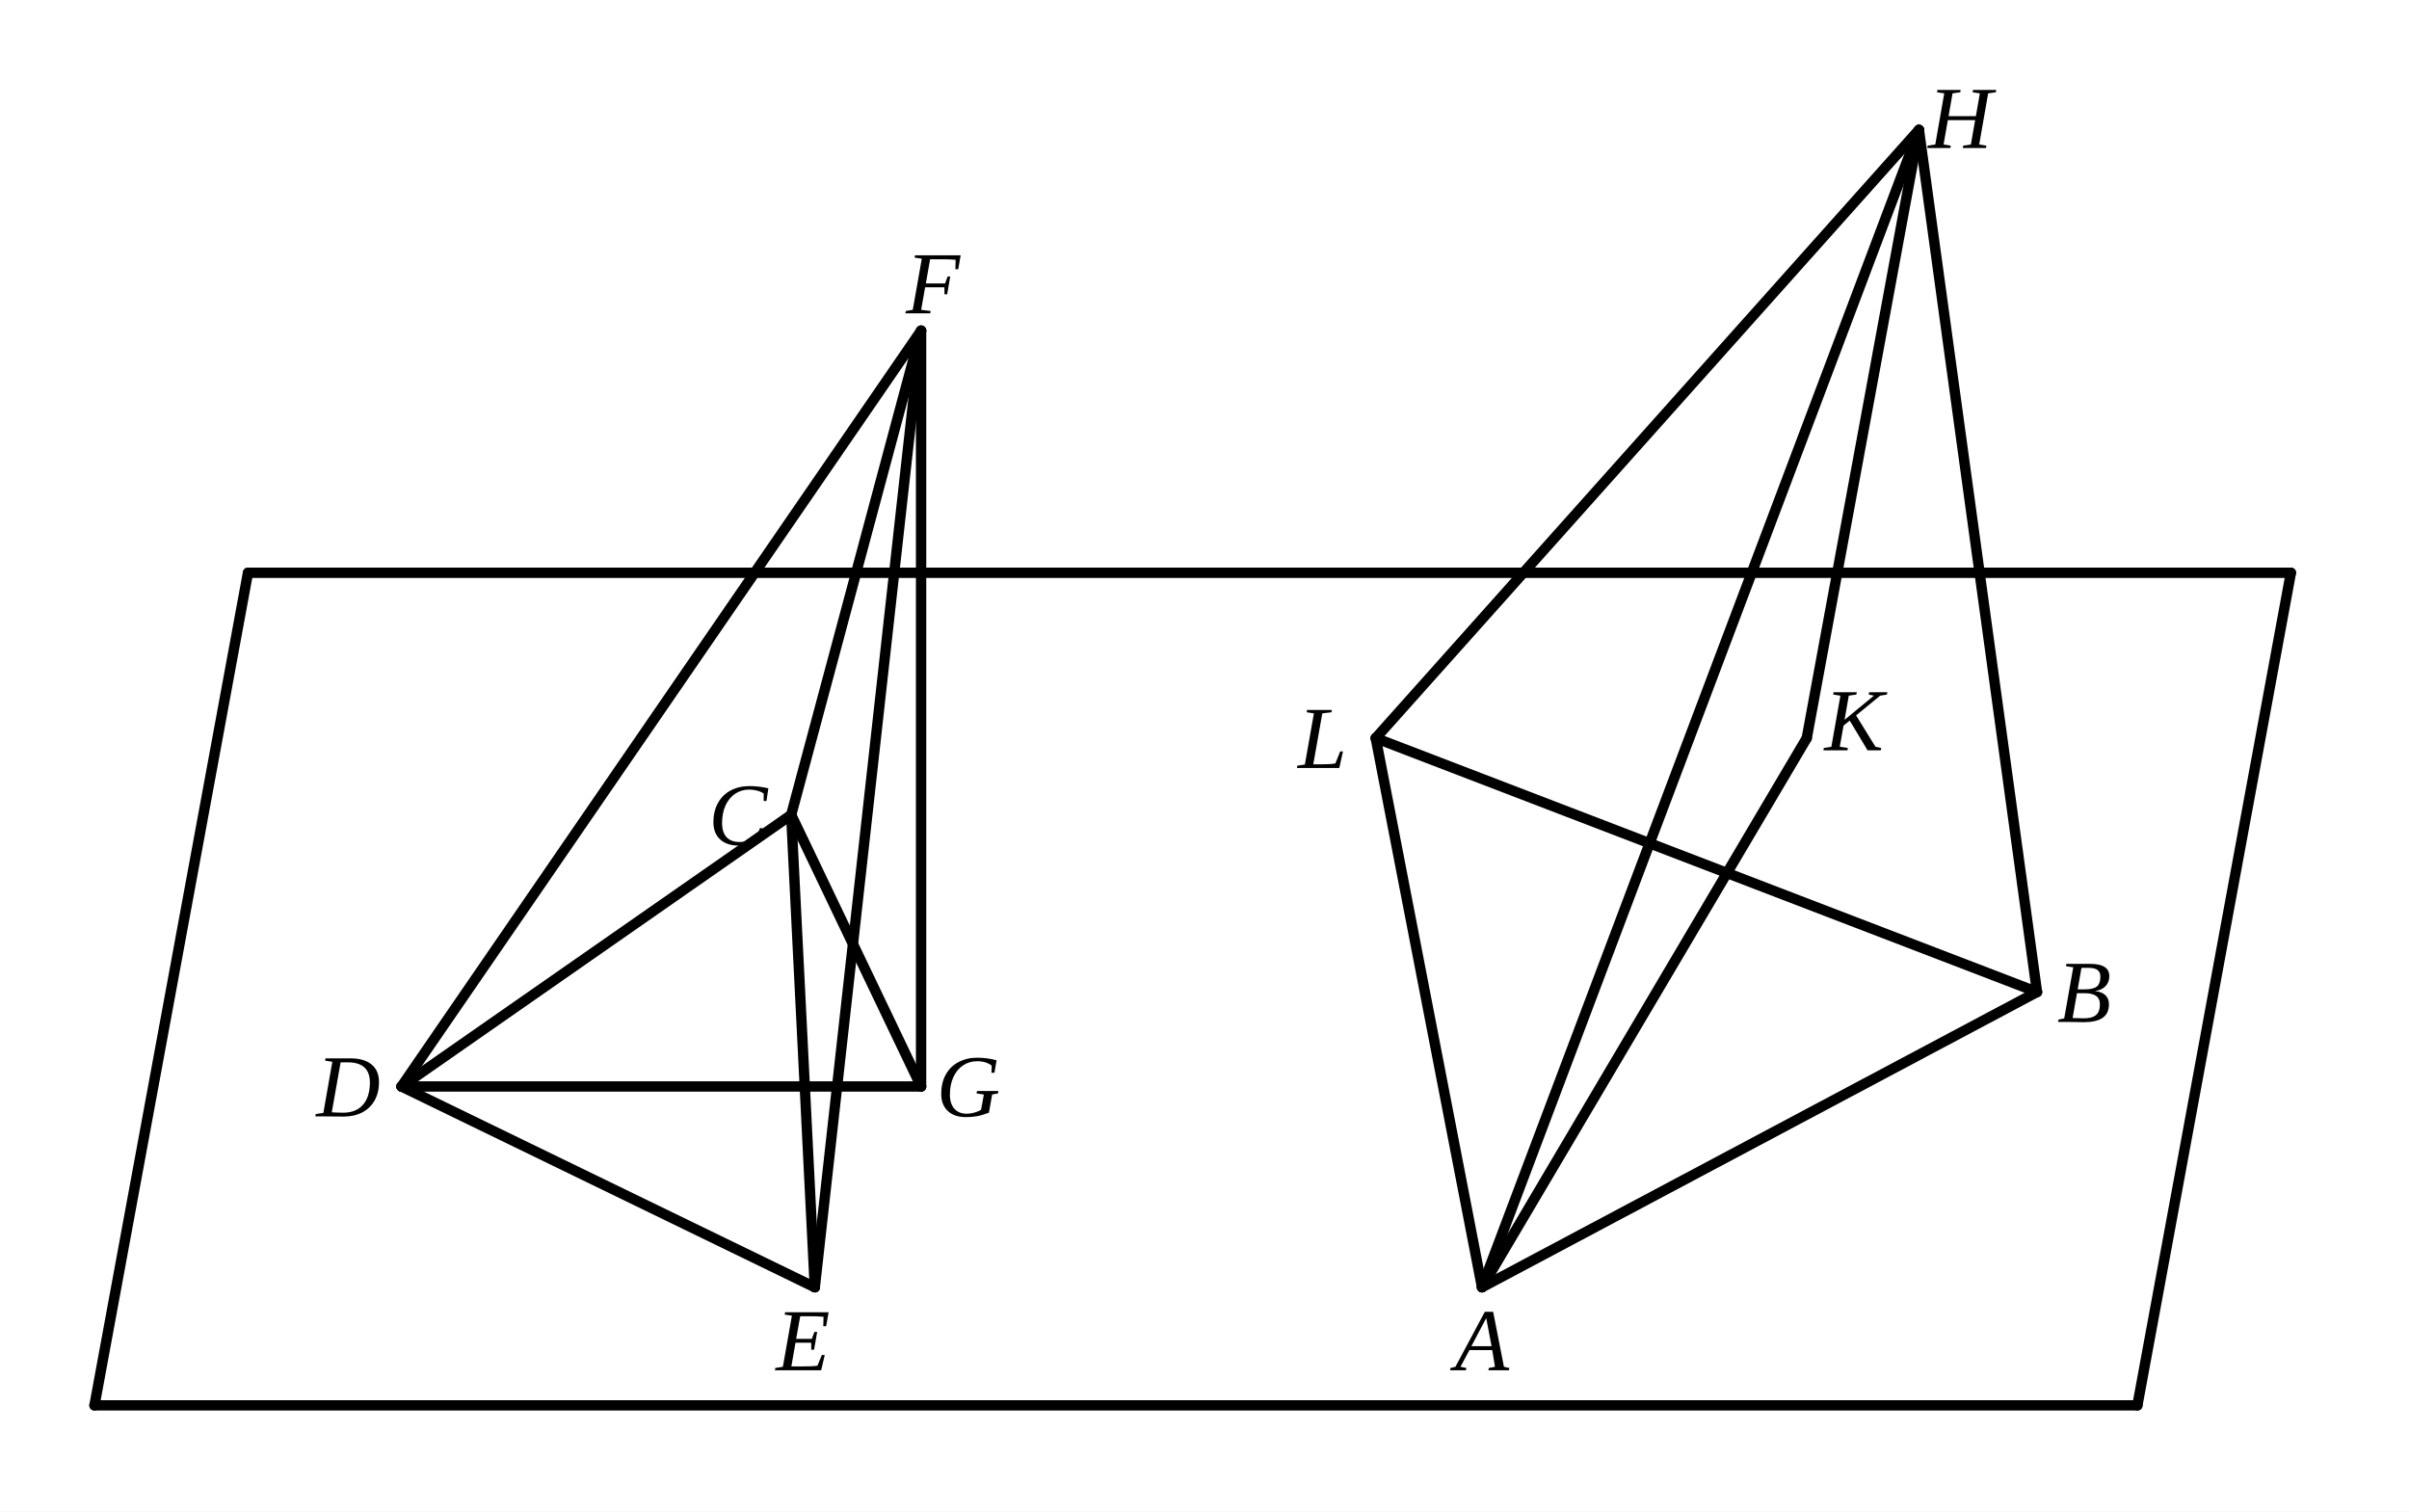
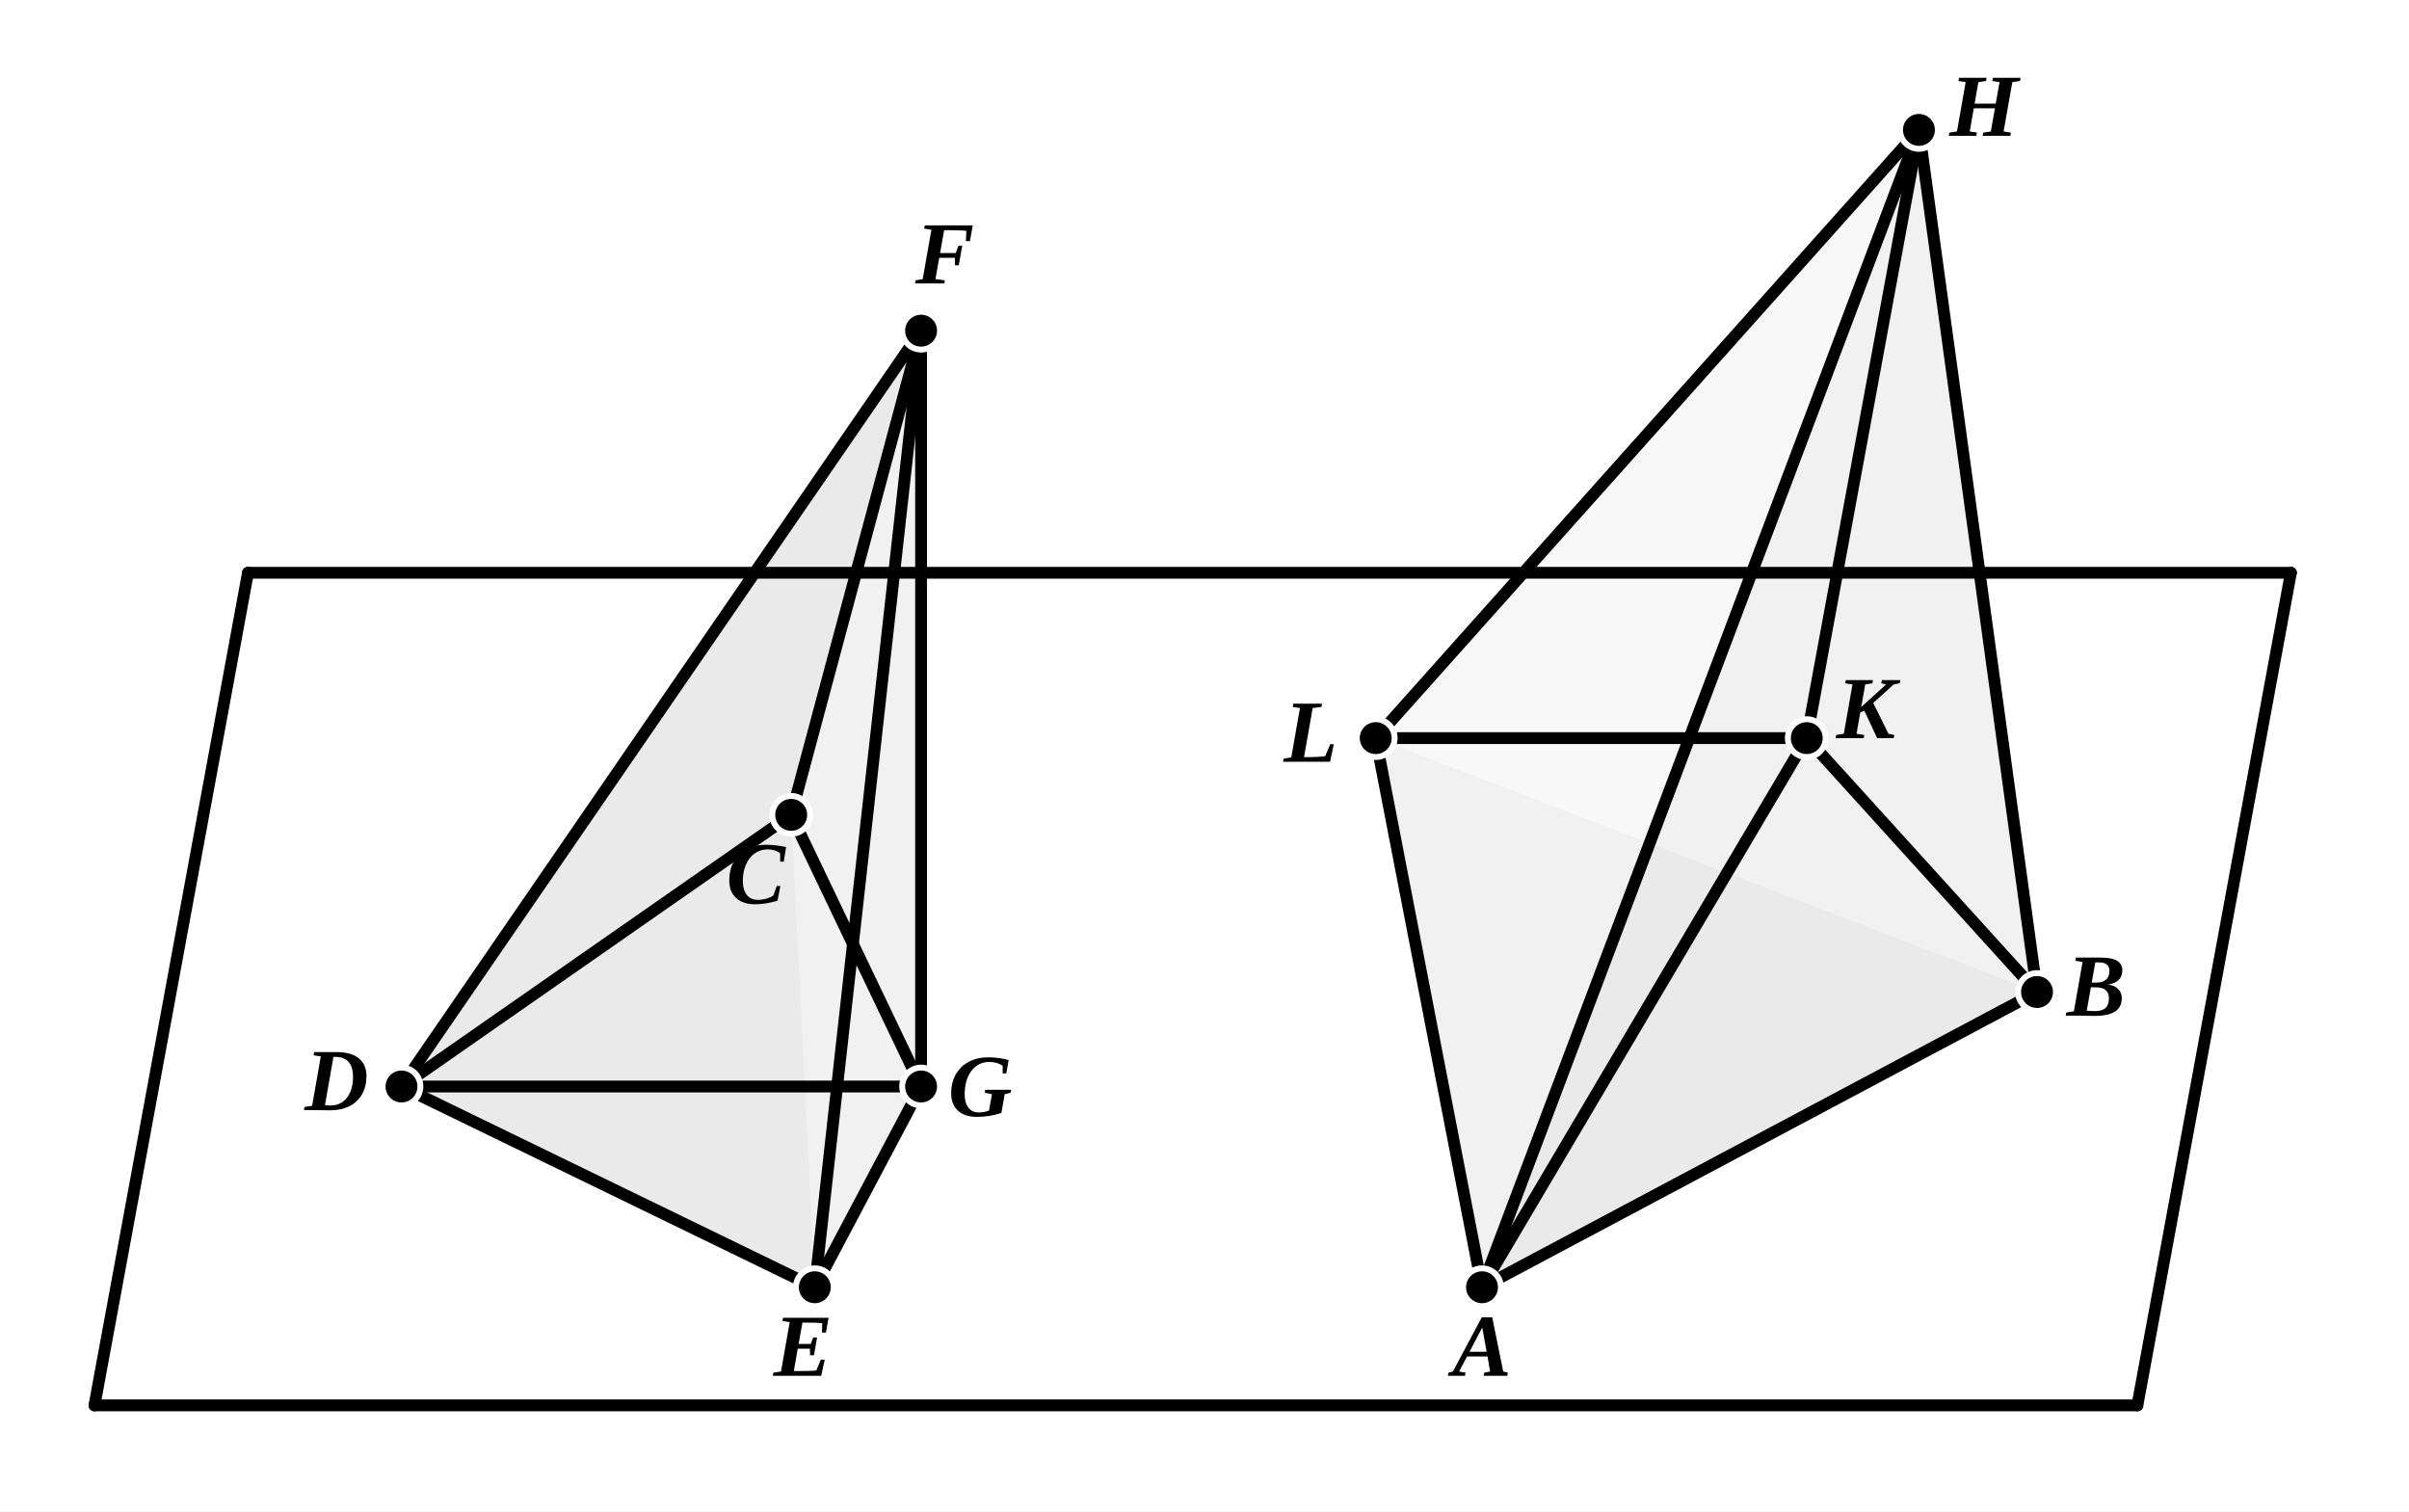
- <svg xmlns="http://www.w3.org/2000/svg" viewBox="0 0 408 256" width="100%" height="100%">
+ <svg xmlns="http://www.w3.org/2000/svg" viewBox="0 0 408 256" width="408" height="256" class="euclid-graphic" data-graphic-id="0331.g1" data-folio="0331" data-graphic="g1" data-proposition="XI.26">
  <style>
-     .bg { fill: #ffffff; }
-     .line { stroke: #000000; stroke-width: 1.75; stroke-linecap: round; stroke-linejoin: round; fill: none; }
-     .dashed { stroke: #000000; stroke-width: 1.5; stroke-dasharray: 4,3; stroke-linecap: round; stroke-linejoin: round; fill: none; }
-     .el { cursor: pointer; transition: stroke 0.15s ease; }
-     .el:hover .line, .el:hover .dashed { stroke: #0284c7; stroke-width: 2.5; }
-     .el:hover .lbl { fill: #0284c7; }
-     .lbl { font-family: "Times New Roman", Times, Georgia, serif; font-size: 15px; font-style: italic; fill: #000000; text-anchor: middle; dominant-baseline: central; user-select: none; }
+     .euclid-graphic {
+       font-family: 'Times New Roman', 'Georgia', serif;
+       font-style: italic;
+       background-color: #ffffff;
+     }
+     .geom-line {
+       stroke: #000000;
+       stroke-width: 2.0;
+       stroke-linecap: round;
+       stroke-linejoin: round;
+       fill: none;
+       transition: stroke 0.15s, stroke-width 0.15s;
+     }
+     .geom-polygon {
+       fill: #000000;
+       fill-opacity: 0.03;
+       stroke: none;
+       transition: fill-opacity 0.15s;
+     }
+     .wedge, .angle {
+       fill: #ef4444;
+       fill-opacity: 0.24;
+       stroke: #ef4444;
+       stroke-width: 2;
+       stroke-linejoin: round;
+       transition: opacity 0.12s ease;
+     }
+     .geom-point {
+       fill: #000000;
+       stroke: #ffffff;
+       stroke-width: 1;
+     }
+     .geom-label {
+       font-size: 15px;
+       font-weight: bold;
+       fill: #000000;
+       user-select: none;
+     }
+     .geom-overlay {
+       opacity: 0;
+       pointer-events: none;
+       transition: opacity 0.12s ease;
+     }
+     [data-ref]:hover, .highlight, .geom-highlight-active {
+       opacity: 1 !important;
+       stroke: #ef4444 !important;
+       stroke-width: 3.5 !important;
+       cursor: pointer;
+     }
+     text[data-ref]:hover, text.highlight, text.geom-highlight-active {
+       fill: #ef4444 !important;
+       stroke: none !important;
+     }
+     .geom-polygon:hover, .geom-polygon.highlight, polygon.geom-highlight-active,
+     path.wedge.geom-highlight-active, path.angle.geom-highlight-active {
+       opacity: 1 !important;
+       fill-opacity: 0.24 !important;
+       fill: #ef4444 !important;
+       stroke: #ef4444 !important;
+       stroke-width: 2.5 !important;
+     }
+     .geom-point:hover, .geom-point.highlight, circle.geom-point.geom-highlight-active {
+       r: 5.0 !important;
+       fill: #ef4444 !important;
+       stroke: #ffffff !important;
+       stroke-width: 1.5 !important;
+     }
  </style>
-   <rect class="bg" width="408" height="256" />
-   <g class="el">
-     <line class="line" x1="42.0" y1="97.0" x2="388.0" y2="97.0" />
-     <line class="line" x1="388.0" y1="97.0" x2="362.0" y2="238.0" />
-     <line class="line" x1="362.0" y1="238.0" x2="16.0" y2="238.0" />
-     <line class="line" x1="16.0" y1="238.0" x2="42.0" y2="97.0" />
-     <line class="line" x1="156.0" y1="56.0" x2="68.0" y2="184.0" />
-     <line class="line" x1="156.0" y1="56.0" x2="138.0" y2="218.0" />
-     <line class="line" x1="156.0" y1="56.0" x2="156.0" y2="184.0" />
-     <line class="line" x1="156.0" y1="56.0" x2="134.0" y2="138.0" />
-     <line class="line" x1="68.0" y1="184.0" x2="138.0" y2="218.0" />
-     <line class="line" x1="68.0" y1="184.0" x2="156.0" y2="184.0" />
-     <line class="line" x1="68.0" y1="184.0" x2="134.0" y2="138.0" />
-     <line class="line" x1="134.0" y1="138.0" x2="138.0" y2="218.0" />
-     <line class="line" x1="134.0" y1="138.0" x2="156.0" y2="184.0" />
-     <line class="line" x1="325.0" y1="22.0" x2="251.0" y2="218.0" />
-     <line class="line" x1="325.0" y1="22.0" x2="233.0" y2="125.0" />
-     <line class="line" x1="325.0" y1="22.0" x2="306.0" y2="125.0" />
-     <line class="line" x1="325.0" y1="22.0" x2="345.0" y2="168.0" />
-     <line class="line" x1="251.0" y1="218.0" x2="233.0" y2="125.0" />
-     <line class="line" x1="251.0" y1="218.0" x2="306.0" y2="125.0" />
-     <line class="line" x1="251.0" y1="218.0" x2="345.0" y2="168.0" />
-     <line class="line" x1="233.0" y1="125.0" x2="345.0" y2="168.0" />
-     <text class="lbl" x="332.0" y="20.0">H</text>
-     <text class="lbl" x="158.0" y="48.0">F</text>
-     <text class="lbl" x="224.0" y="125.0">L</text>
-     <text class="lbl" x="314.0" y="122.0">K</text>
-     <text class="lbl" x="125.0" y="138.0">C</text>
-     <text class="lbl" x="59.0" y="184.0">D</text>
-     <text class="lbl" x="164.0" y="184.0">G</text>
-     <text class="lbl" x="353.0" y="168.0">B</text>
-     <text class="lbl" x="136.0" y="227.0">E</text>
-     <text class="lbl" x="251.0" y="227.0">A</text>
+   <rect width="100%" height="100%" fill="#ffffff" />
+   <g id="elements">
+     <line id="el-pl-top" x1="42" y1="97" x2="388" y2="97" class="geom-line" />
+     <line id="el-pl-right" x1="388" y1="97" x2="362" y2="238" class="geom-line" />
+     <line id="el-pl-bot" x1="362" y1="238" x2="16" y2="238" class="geom-line" />
+     <line id="el-pl-left" x1="16" y1="238" x2="42" y2="97" class="geom-line" />
+   </g>
+   <g id="graphics">
+     <polygon id="el-tri-EDC" data-ref="&lt; E D C &gt;" data-aliases="&lt; C D E &gt;" data-type="polygon" points="138,218 68,184 134,138" class="geom-polygon" />
+     <polygon id="el-tri-EDF" data-ref="&lt; E D F &gt;" data-aliases="&lt; F D E &gt;" data-type="polygon" points="138,218 68,184 156,56" class="geom-polygon" />
+     <polygon id="el-tri-FDC" data-ref="&lt; F D C &gt;" data-aliases="&lt; C D F &gt;" data-type="polygon" points="156,56 68,184 134,138" class="geom-polygon" />
+     <polygon id="el-tri-FGD" data-ref="&lt; F G D &gt;" data-aliases="&lt; D G F &gt;" data-type="polygon" points="156,56 156,184 68,184" class="geom-polygon" />
+     <polygon id="el-tri-FGE" data-ref="&lt; F G E &gt;" data-aliases="&lt; E G F &gt;" data-type="polygon" points="156,56 156,184 138,218" class="geom-polygon" />
+     <polygon id="el-tri-GDE" data-ref="&lt; G D E &gt;" data-aliases="&lt; E D G &gt;" data-type="polygon" points="156,184 68,184 138,218" class="geom-polygon" />
+     <polygon id="el-tri-BAL" data-ref="&lt; B A L &gt;" data-aliases="&lt; L A B &gt;" data-type="polygon" points="345,168 251,218 233,125" class="geom-polygon" />
+     <polygon id="el-tri-BAH" data-ref="&lt; B A H &gt;" data-aliases="&lt; H A B &gt;" data-type="polygon" points="345,168 251,218 325,22" class="geom-polygon" />
+     <polygon id="el-tri-HAL" data-ref="&lt; H A L &gt;" data-aliases="&lt; L A H &gt;" data-type="polygon" points="325,22 251,218 233,125" class="geom-polygon" />
+     <polygon id="el-tri-HKA" data-ref="&lt; H K A &gt;" data-aliases="&lt; A K H &gt;" data-type="polygon" points="325,22 306,125 251,218" class="geom-polygon" />
+     <polygon id="el-tri-HKB" data-ref="&lt; H K B &gt;" data-aliases="&lt; B K H &gt;" data-type="polygon" points="325,22 306,125 345,168" class="geom-polygon" />
+     <polygon id="el-tri-KAB" data-ref="&lt; K A B &gt;" data-aliases="&lt; B A K &gt;" data-type="polygon" points="306,125 251,218 345,168" class="geom-polygon" />
+     <line id="el-seg-DC" data-ref="/ D C /" data-aliases="/ C D /" data-type="segment" x1="68" y1="184" x2="134" y2="138" class="geom-line" />
+     <line id="el-seg-DE" data-ref="/ D E /" data-aliases="/ E D /" data-type="segment" x1="68" y1="184" x2="138" y2="218" class="geom-line" />
+     <line id="el-seg-DF" data-ref="/ D F /" data-aliases="/ F D /" data-type="segment" x1="68" y1="184" x2="156" y2="56" class="geom-line" />
+     <line id="el-seg-DG" data-ref="/ D G /" data-aliases="/ G D /" data-type="segment" x1="68" y1="184" x2="156" y2="184" class="geom-line" />
+     <line id="el-seg-FC" data-ref="/ F C /" data-aliases="/ C F /" data-type="segment" x1="156" y1="56" x2="134" y2="138" class="geom-line" />
+     <line id="el-seg-FE" data-ref="/ F E /" data-aliases="/ E F /" data-type="segment" x1="156" y1="56" x2="138" y2="218" class="geom-line" />
+     <line id="el-seg-FG" data-ref="/ F G /" data-aliases="/ G F /" data-type="segment" x1="156" y1="56" x2="156" y2="184" class="geom-line" />
+     <line id="el-seg-CG" data-ref="/ C G /" data-aliases="/ G C /" data-type="segment" x1="134" y1="138" x2="156" y2="184" class="geom-line" />
+     <line id="el-seg-GE" data-ref="/ G E /" data-aliases="/ E G /" data-type="segment" x1="156" y1="184" x2="138" y2="218" class="geom-line" />
+     <line id="el-seg-AB" data-ref="/ A B /" data-aliases="/ B A /" data-type="segment" x1="251" y1="218" x2="345" y2="168" class="geom-line" />
+     <line id="el-seg-AL" data-ref="/ A L /" data-aliases="/ L A /" data-type="segment" x1="251" y1="218" x2="233" y2="125" class="geom-line" />
+     <line id="el-seg-AK" data-ref="/ A K /" data-aliases="/ K A /" data-type="segment" x1="251" y1="218" x2="306" y2="125" class="geom-line" />
+     <line id="el-seg-AH" data-ref="/ A H /" data-aliases="/ H A /" data-type="segment" x1="251" y1="218" x2="325" y2="22" class="geom-line" />
+     <line id="el-seg-HL" data-ref="/ H L /" data-aliases="/ L H /" data-type="segment" x1="325" y1="22" x2="233" y2="125" class="geom-line" />
+     <line id="el-seg-HK" data-ref="/ H K /" data-aliases="/ K H /" data-type="segment" x1="325" y1="22" x2="306" y2="125" class="geom-line" />
+     <line id="el-seg-HB" data-ref="/ H B /" data-aliases="/ B H /" data-type="segment" x1="325" y1="22" x2="345" y2="168" class="geom-line" />
+     <line id="el-seg-LK" data-ref="/ L K /" data-aliases="/ K L /" data-type="segment" x1="233" y1="125" x2="306" y2="125" class="geom-line" />
+     <line id="el-seg-KB" data-ref="/ K B /" data-aliases="/ B K /" data-type="segment" x1="306" y1="125" x2="345" y2="168" class="geom-line" />
+     <path id="el-ang-EDC" data-ref="&lt; E D C )" data-aliases="&lt; C D E )" data-type="wedge" d="M 68.00 184.00 L 84.41 172.56 A 20.0 20.0 0 0 1 85.99 192.74 Z" class="wedge angle geom-overlay" />
+     <path id="el-ang-EDF" data-ref="&lt; E D F )" data-aliases="&lt; F D E )" data-type="wedge" d="M 68.00 184.00 L 80.46 165.87 A 22.0 22.0 0 0 1 87.79 193.61 Z" class="wedge angle geom-overlay" />
+     <path id="el-ang-FDC" data-ref="&lt; F D C )" data-aliases="&lt; C D F )" data-type="wedge" d="M 68.00 184.00 L 81.60 164.22 A 24.0 24.0 0 0 1 87.69 170.28 Z" class="wedge angle geom-overlay" />
+     <path id="el-ang-EDG" data-ref="&lt; E D G )" data-aliases="&lt; G D E )" data-type="wedge" d="M 68.00 184.00 L 84.00 184.00 A 16.0 16.0 0 0 1 82.39 190.99 Z" class="wedge angle geom-overlay" />
+     <path id="el-ang-FGD" data-ref="&lt; F G D )" data-aliases="&lt; D G F )" data-type="wedge" d="M 156.00 184.00 L 140.00 184.00 A 16.0 16.0 0 0 1 156.00 168.00 Z" class="wedge angle geom-overlay" />
+     <path id="el-ang-FGE" data-ref="&lt; F G E )" data-aliases="&lt; E G F )" data-type="wedge" d="M 156.00 184.00 L 149.45 196.37 A 14.0 14.0 0 0 1 156.00 170.00 Z" class="wedge angle geom-overlay" />
+     <path id="el-ang-BAL" data-ref="&lt; B A L )" data-aliases="&lt; L A B )" data-type="wedge" d="M 251.00 218.00 L 247.20 198.36 A 20.0 20.0 0 0 1 268.66 208.61 Z" class="wedge angle geom-overlay" />
+     <path id="el-ang-BAK" data-ref="&lt; B A K )" data-aliases="&lt; K A B )" data-type="wedge" d="M 251.00 218.00 L 259.14 204.23 A 16.0 16.0 0 0 1 265.13 210.49 Z" class="wedge angle geom-overlay" />
+     <path id="el-ang-BAH" data-ref="&lt; B A H )" data-aliases="&lt; H A B )" data-type="wedge" d="M 251.00 218.00 L 258.77 197.42 A 22.0 22.0 0 0 1 270.42 207.67 Z" class="wedge angle geom-overlay" />
+     <path id="el-ang-HAL" data-ref="&lt; H A L )" data-aliases="&lt; L A H )" data-type="wedge" d="M 251.00 218.00 L 246.44 194.44 A 24.0 24.0 0 0 1 259.48 195.55 Z" class="wedge angle geom-overlay" />
+     <path id="el-ang-HKA" data-ref="&lt; H K A )" data-aliases="&lt; A K H )" data-type="wedge" d="M 306.00 125.00 L 297.86 138.77 A 16.0 16.0 0 0 1 308.90 109.27 Z" class="wedge angle geom-overlay" />
+     <path id="el-ang-HKB" data-ref="&lt; H K B )" data-aliases="&lt; B K H )" data-type="wedge" d="M 306.00 125.00 L 308.54 111.23 A 14.0 14.0 0 0 1 315.41 135.37 Z" class="wedge angle geom-overlay" />
+   </g>
+   <g id="highlights" style="pointer-events: none;">
+     <polygon id="hl-tri-EDC" data-ref="&lt; E D C &gt;" data-aliases="&lt; C D E &gt;" points="138,218 68,184 134,138" class="geom-polygon geom-overlay" />
+     <polygon id="hl-tri-EDF" data-ref="&lt; E D F &gt;" data-aliases="&lt; F D E &gt;" points="138,218 68,184 156,56" class="geom-polygon geom-overlay" />
+     <polygon id="hl-tri-FDC" data-ref="&lt; F D C &gt;" data-aliases="&lt; C D F &gt;" points="156,56 68,184 134,138" class="geom-polygon geom-overlay" />
+     <polygon id="hl-tri-FGD" data-ref="&lt; F G D &gt;" data-aliases="&lt; D G F &gt;" points="156,56 156,184 68,184" class="geom-polygon geom-overlay" />
+     <polygon id="hl-tri-FGE" data-ref="&lt; F G E &gt;" data-aliases="&lt; E G F &gt;" points="156,56 156,184 138,218" class="geom-polygon geom-overlay" />
+     <polygon id="hl-tri-GDE" data-ref="&lt; G D E &gt;" data-aliases="&lt; E D G &gt;" points="156,184 68,184 138,218" class="geom-polygon geom-overlay" />
+     <polygon id="hl-tri-BAL" data-ref="&lt; B A L &gt;" data-aliases="&lt; L A B &gt;" points="345,168 251,218 233,125" class="geom-polygon geom-overlay" />
+     <polygon id="hl-tri-BAH" data-ref="&lt; B A H &gt;" data-aliases="&lt; H A B &gt;" points="345,168 251,218 325,22" class="geom-polygon geom-overlay" />
+     <polygon id="hl-tri-HAL" data-ref="&lt; H A L &gt;" data-aliases="&lt; L A H &gt;" points="325,22 251,218 233,125" class="geom-polygon geom-overlay" />
+     <polygon id="hl-tri-HKA" data-ref="&lt; H K A &gt;" data-aliases="&lt; A K H &gt;" points="325,22 306,125 251,218" class="geom-polygon geom-overlay" />
+     <polygon id="hl-tri-HKB" data-ref="&lt; H K B &gt;" data-aliases="&lt; B K H &gt;" points="325,22 306,125 345,168" class="geom-polygon geom-overlay" />
+     <polygon id="hl-tri-KAB" data-ref="&lt; K A B &gt;" data-aliases="&lt; B A K &gt;" points="306,125 251,218 345,168" class="geom-polygon geom-overlay" />
+     <line id="hl-seg-DC" data-ref="/ D C /" data-aliases="/ C D /" x1="68" y1="184" x2="134" y2="138" class="geom-line geom-overlay" />
+     <line id="hl-seg-DE" data-ref="/ D E /" data-aliases="/ E D /" x1="68" y1="184" x2="138" y2="218" class="geom-line geom-overlay" />
+     <line id="hl-seg-DF" data-ref="/ D F /" data-aliases="/ F D /" x1="68" y1="184" x2="156" y2="56" class="geom-line geom-overlay" />
+     <line id="hl-seg-DG" data-ref="/ D G /" data-aliases="/ G D /" x1="68" y1="184" x2="156" y2="184" class="geom-line geom-overlay" />
+     <line id="hl-seg-FC" data-ref="/ F C /" data-aliases="/ C F /" x1="156" y1="56" x2="134" y2="138" class="geom-line geom-overlay" />
+     <line id="hl-seg-FE" data-ref="/ F E /" data-aliases="/ E F /" x1="156" y1="56" x2="138" y2="218" class="geom-line geom-overlay" />
+     <line id="hl-seg-FG" data-ref="/ F G /" data-aliases="/ G F /" x1="156" y1="56" x2="156" y2="184" class="geom-line geom-overlay" />
+     <line id="hl-seg-CG" data-ref="/ C G /" data-aliases="/ G C /" x1="134" y1="138" x2="156" y2="184" class="geom-line geom-overlay" />
+     <line id="hl-seg-GE" data-ref="/ G E /" data-aliases="/ E G /" x1="156" y1="184" x2="138" y2="218" class="geom-line geom-overlay" />
+     <line id="hl-seg-AB" data-ref="/ A B /" data-aliases="/ B A /" x1="251" y1="218" x2="345" y2="168" class="geom-line geom-overlay" />
+     <line id="hl-seg-AL" data-ref="/ A L /" data-aliases="/ L A /" x1="251" y1="218" x2="233" y2="125" class="geom-line geom-overlay" />
+     <line id="hl-seg-AK" data-ref="/ A K /" data-aliases="/ K A /" x1="251" y1="218" x2="306" y2="125" class="geom-line geom-overlay" />
+     <line id="hl-seg-AH" data-ref="/ A H /" data-aliases="/ H A /" x1="251" y1="218" x2="325" y2="22" class="geom-line geom-overlay" />
+     <line id="hl-seg-HL" data-ref="/ H L /" data-aliases="/ L H /" x1="325" y1="22" x2="233" y2="125" class="geom-line geom-overlay" />
+     <line id="hl-seg-HK" data-ref="/ H K /" data-aliases="/ K H /" x1="325" y1="22" x2="306" y2="125" class="geom-line geom-overlay" />
+     <line id="hl-seg-HB" data-ref="/ H B /" data-aliases="/ B H /" x1="325" y1="22" x2="345" y2="168" class="geom-line geom-overlay" />
+     <line id="hl-seg-LK" data-ref="/ L K /" data-aliases="/ K L /" x1="233" y1="125" x2="306" y2="125" class="geom-line geom-overlay" />
+     <line id="hl-seg-KB" data-ref="/ K B /" data-aliases="/ B K /" x1="306" y1="125" x2="345" y2="168" class="geom-line geom-overlay" />
+     <path id="hl-ang-EDC" data-ref="&lt; E D C )" data-aliases="&lt; C D E )" d="M 68.00 184.00 L 84.41 172.56 A 20.0 20.0 0 0 1 85.99 192.74 Z" class="wedge angle geom-overlay" />
+     <path id="hl-ang-EDF" data-ref="&lt; E D F )" data-aliases="&lt; F D E )" d="M 68.00 184.00 L 80.46 165.87 A 22.0 22.0 0 0 1 87.79 193.61 Z" class="wedge angle geom-overlay" />
+     <path id="hl-ang-FDC" data-ref="&lt; F D C )" data-aliases="&lt; C D F )" d="M 68.00 184.00 L 81.60 164.22 A 24.0 24.0 0 0 1 87.69 170.28 Z" class="wedge angle geom-overlay" />
+     <path id="hl-ang-EDG" data-ref="&lt; E D G )" data-aliases="&lt; G D E )" d="M 68.00 184.00 L 84.00 184.00 A 16.0 16.0 0 0 1 82.39 190.99 Z" class="wedge angle geom-overlay" />
+     <path id="hl-ang-FGD" data-ref="&lt; F G D )" data-aliases="&lt; D G F )" d="M 156.00 184.00 L 140.00 184.00 A 16.0 16.0 0 0 1 156.00 168.00 Z" class="wedge angle geom-overlay" />
+     <path id="hl-ang-FGE" data-ref="&lt; F G E )" data-aliases="&lt; E G F )" d="M 156.00 184.00 L 149.45 196.37 A 14.0 14.0 0 0 1 156.00 170.00 Z" class="wedge angle geom-overlay" />
+     <path id="hl-ang-BAL" data-ref="&lt; B A L )" data-aliases="&lt; L A B )" d="M 251.00 218.00 L 247.20 198.36 A 20.0 20.0 0 0 1 268.66 208.61 Z" class="wedge angle geom-overlay" />
+     <path id="hl-ang-BAK" data-ref="&lt; B A K )" data-aliases="&lt; K A B )" d="M 251.00 218.00 L 259.14 204.23 A 16.0 16.0 0 0 1 265.13 210.49 Z" class="wedge angle geom-overlay" />
+     <path id="hl-ang-BAH" data-ref="&lt; B A H )" data-aliases="&lt; H A B )" d="M 251.00 218.00 L 258.77 197.42 A 22.0 22.0 0 0 1 270.42 207.67 Z" class="wedge angle geom-overlay" />
+     <path id="hl-ang-HAL" data-ref="&lt; H A L )" data-aliases="&lt; L A H )" d="M 251.00 218.00 L 246.44 194.44 A 24.0 24.0 0 0 1 259.48 195.55 Z" class="wedge angle geom-overlay" />
+     <path id="hl-ang-HKA" data-ref="&lt; H K A )" data-aliases="&lt; A K H )" d="M 306.00 125.00 L 297.86 138.77 A 16.0 16.0 0 0 1 308.90 109.27 Z" class="wedge angle geom-overlay" />
+     <path id="hl-ang-HKB" data-ref="&lt; H K B )" data-aliases="&lt; B K H )" d="M 306.00 125.00 L 308.54 111.23 A 14.0 14.0 0 0 1 315.41 135.37 Z" class="wedge angle geom-overlay" />
+   </g>
+   <g id="points">
+     <circle id="el-pt-H" data-ref="H" data-type="point" cx="325" cy="22" r="3.2" class="geom-point" />
+     <circle id="el-pt-F" data-ref="F" data-type="point" cx="156" cy="56" r="3.2" class="geom-point" />
+     <circle id="el-pt-L" data-ref="L" data-type="point" cx="233" cy="125" r="3.2" class="geom-point" />
+     <circle id="el-pt-K" data-ref="K" data-type="point" cx="306" cy="125" r="3.2" class="geom-point" />
+     <circle id="el-pt-C" data-ref="C" data-type="point" cx="134" cy="138" r="3.2" class="geom-point" />
+     <circle id="el-pt-D" data-ref="D" data-type="point" cx="68" cy="184" r="3.2" class="geom-point" />
+     <circle id="el-pt-G" data-ref="G" data-type="point" cx="156" cy="184" r="3.2" class="geom-point" />
+     <circle id="el-pt-B" data-ref="B" data-type="point" cx="345" cy="168" r="3.2" class="geom-point" />
+     <circle id="el-pt-E" data-ref="E" data-type="point" cx="138" cy="218" r="3.2" class="geom-point" />
+     <circle id="el-pt-A" data-ref="A" data-type="point" cx="251" cy="218" r="3.2" class="geom-point" />
+   </g>
+   <g id="labels">
+     <text id="lbl-H" data-ref="H" x="336" y="23" text-anchor="middle" class="geom-label">H</text>
+     <text id="lbl-F" data-ref="F" x="160" y="48" text-anchor="middle" class="geom-label">F</text>
+     <text id="lbl-L" data-ref="L" x="222" y="129" text-anchor="middle" class="geom-label">L</text>
+     <text id="lbl-K" data-ref="K" x="316" y="125" text-anchor="middle" class="geom-label">K</text>
+     <text id="lbl-C" data-ref="C" x="128" y="153" text-anchor="middle" class="geom-label">C</text>
+     <text id="lbl-D" data-ref="D" x="57" y="188" text-anchor="middle" class="geom-label">D</text>
+     <text id="lbl-G" data-ref="G" x="166" y="189" text-anchor="middle" class="geom-label">G</text>
+     <text id="lbl-B" data-ref="B" x="355" y="172" text-anchor="middle" class="geom-label">B</text>
+     <text id="lbl-E" data-ref="E" x="136" y="233" text-anchor="middle" class="geom-label">E</text>
+     <text id="lbl-A" data-ref="A" x="251" y="233" text-anchor="middle" class="geom-label">A</text>
  </g>
</svg>
